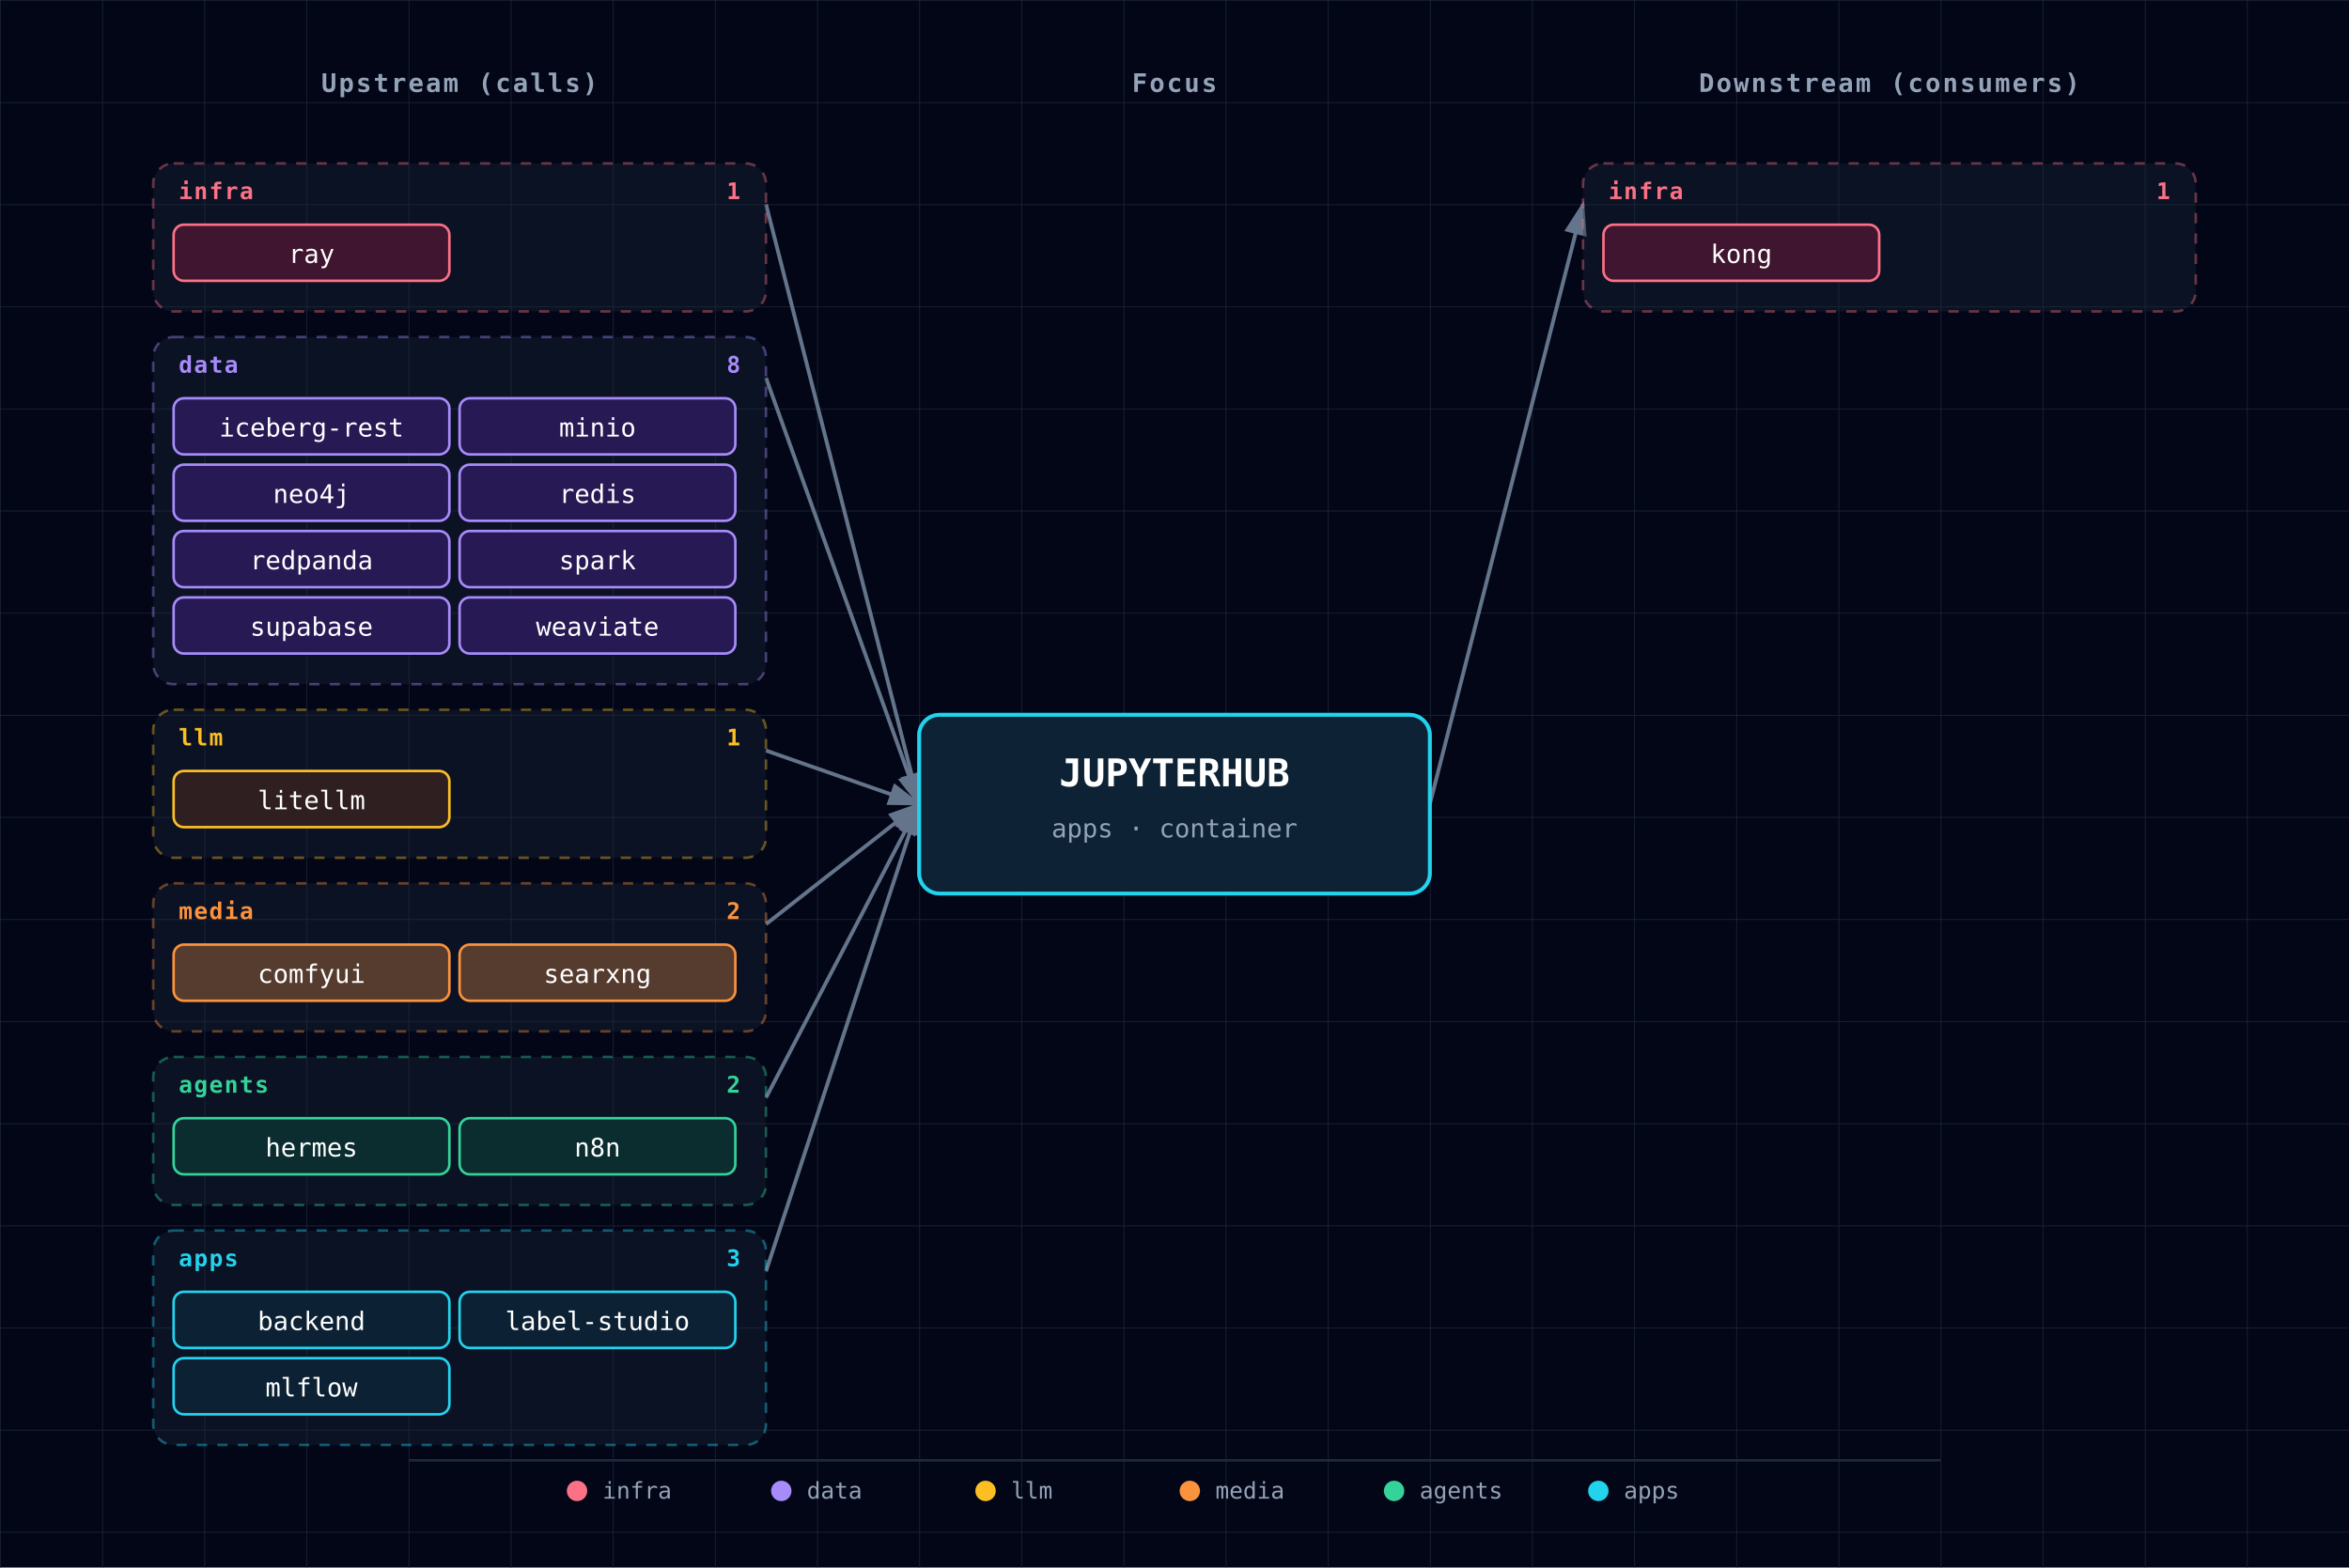
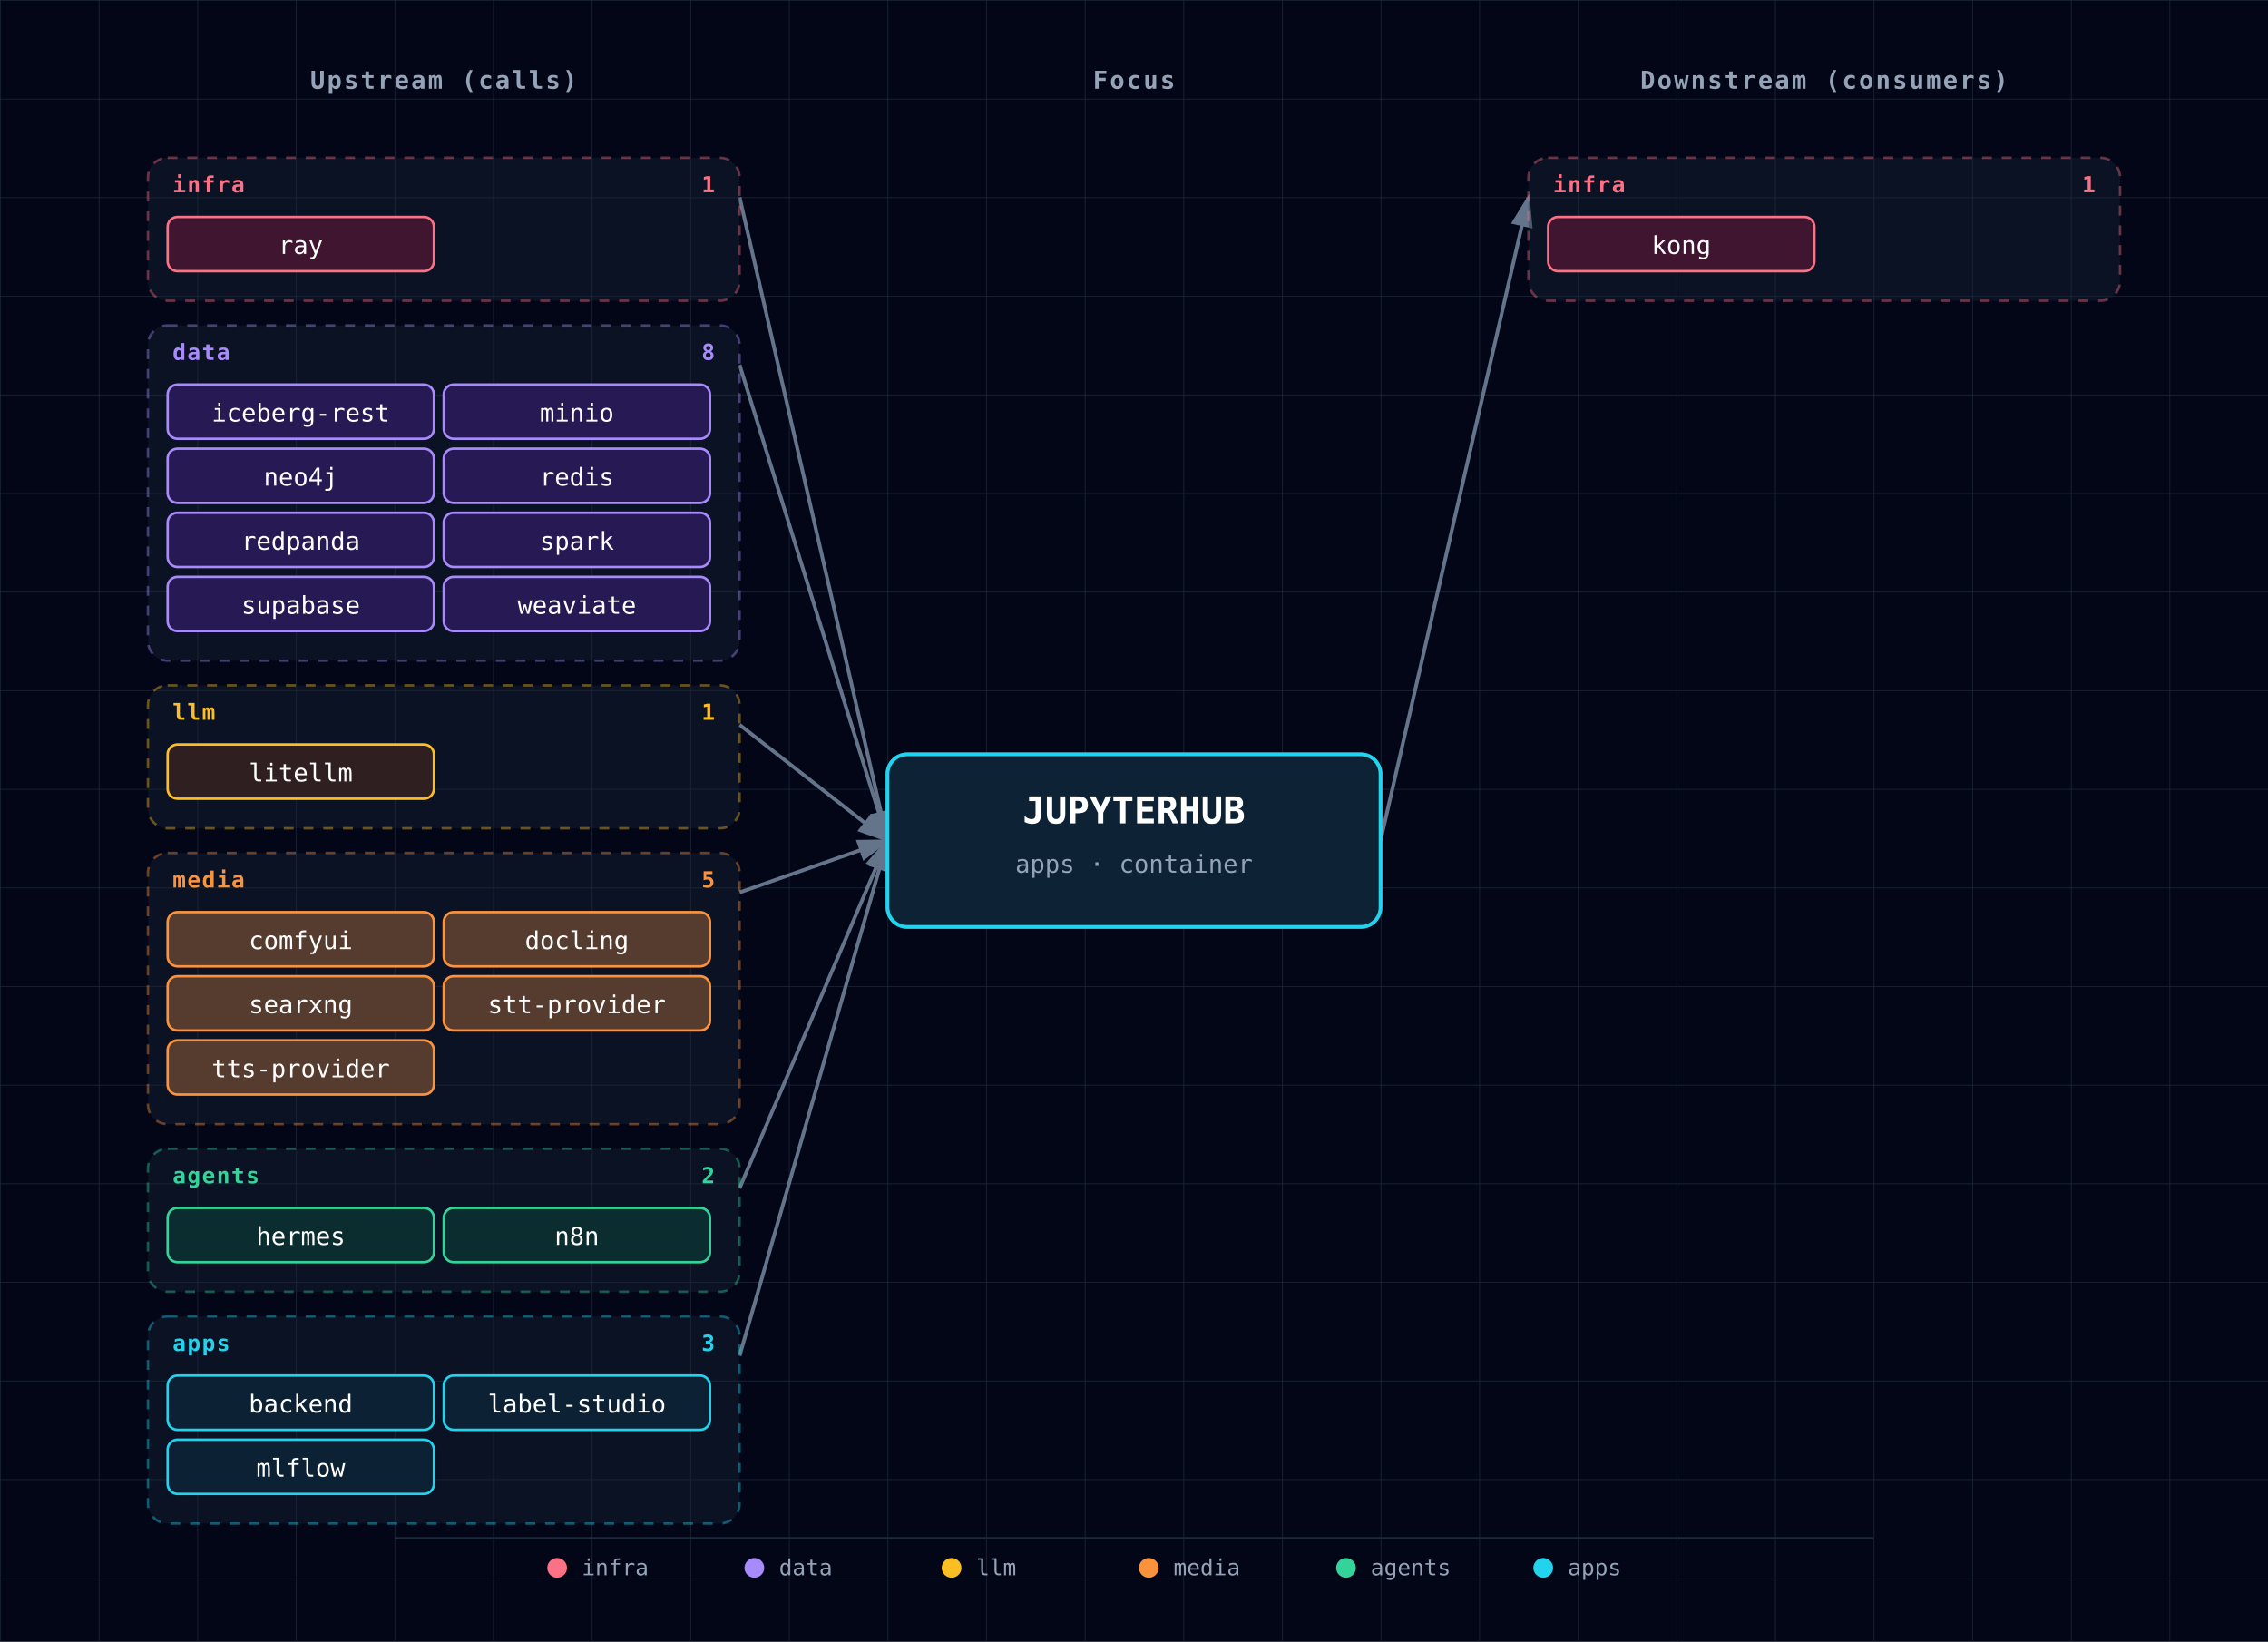
- <svg xmlns="http://www.w3.org/2000/svg" viewBox="0 0 920 614" font-family="'JetBrains Mono', 'Fira Code', Menlo, Consolas, monospace">
+ <svg xmlns="http://www.w3.org/2000/svg" viewBox="0 0 920 666" font-family="'JetBrains Mono', 'Fira Code', Menlo, Consolas, monospace">
  <defs>
    <pattern id="grid" width="40" height="40" patternUnits="userSpaceOnUse">
      <path d="M 40 0 L 0 0 0 40" fill="none" stroke="#1e293b" stroke-width="0.5" />
    </pattern>
    <marker id="arrowhead" markerWidth="9" markerHeight="6" refX="8" refY="3" orient="auto">
      <polygon points="0 0, 9 3, 0 6" fill="#64748b" />
    </marker>
    <filter id="focus-glow" x="-50%" y="-50%" width="200%" height="200%">
      <feGaussianBlur in="SourceAlpha" stdDeviation="6" />
      <feFlood flood-color="#22d3ee" flood-opacity="0.6" />
      <feComposite in2="SourceAlpha" operator="in" />
      <feMerge>
        <feMergeNode />
        <feMergeNode in="SourceGraphic" />
      </feMerge>
    </filter>
  </defs>
-   <rect width="920" height="614" fill="#020617" />
-   <rect width="920" height="614" fill="url(#grid)" />
+   <rect width="920" height="666" fill="#020617" />
+   <rect width="920" height="666" fill="url(#grid)" />
  <text x="180" y="36" fill="#94a3b8" font-size="10" font-weight="600" text-anchor="middle" letter-spacing="0.08em">Upstream (calls)</text>
  <text x="460" y="36" fill="#94a3b8" font-size="10" font-weight="600" text-anchor="middle" letter-spacing="0.08em">Focus</text>
  <text x="740" y="36" fill="#94a3b8" font-size="10" font-weight="600" text-anchor="middle" letter-spacing="0.08em">Downstream (consumers)</text>
-   <line x1="300" y1="80" x2="360" y2="315" stroke="#64748b" stroke-width="1.5" marker-end="url(#arrowhead)" />
-   <line x1="300" y1="148" x2="360" y2="315" stroke="#64748b" stroke-width="1.5" marker-end="url(#arrowhead)" />
-   <line x1="300" y1="294" x2="360" y2="315" stroke="#64748b" stroke-width="1.5" marker-end="url(#arrowhead)" />
-   <line x1="300" y1="362" x2="360" y2="315" stroke="#64748b" stroke-width="1.5" marker-end="url(#arrowhead)" />
-   <line x1="300" y1="430" x2="360" y2="315" stroke="#64748b" stroke-width="1.5" marker-end="url(#arrowhead)" />
-   <line x1="300" y1="498" x2="360" y2="315" stroke="#64748b" stroke-width="1.5" marker-end="url(#arrowhead)" />
-   <line x1="560" y1="315" x2="620" y2="80" stroke="#64748b" stroke-width="1.5" marker-end="url(#arrowhead)" />
+   <line x1="300" y1="80" x2="360" y2="341" stroke="#64748b" stroke-width="1.5" marker-end="url(#arrowhead)" />
+   <line x1="300" y1="148" x2="360" y2="341" stroke="#64748b" stroke-width="1.5" marker-end="url(#arrowhead)" />
+   <line x1="300" y1="294" x2="360" y2="341" stroke="#64748b" stroke-width="1.5" marker-end="url(#arrowhead)" />
+   <line x1="300" y1="362" x2="360" y2="341" stroke="#64748b" stroke-width="1.5" marker-end="url(#arrowhead)" />
+   <line x1="300" y1="482" x2="360" y2="341" stroke="#64748b" stroke-width="1.5" marker-end="url(#arrowhead)" />
+   <line x1="300" y1="550" x2="360" y2="341" stroke="#64748b" stroke-width="1.5" marker-end="url(#arrowhead)" />
+   <line x1="560" y1="341" x2="620" y2="80" stroke="#64748b" stroke-width="1.5" marker-end="url(#arrowhead)" />
  <g>
    <g class="cluster">
      <rect x="60" y="64" width="240" height="58" rx="8" fill="rgba(30,41,59,0.35)" stroke="#fb7185" stroke-width="1" stroke-dasharray="4,4" stroke-opacity="0.4" />
      <text x="70" y="78" fill="#fb7185" font-size="9" font-weight="700" text-anchor="start" style="letter-spacing:0.06em;text-transform:uppercase;">infra</text>
      <text x="290" y="78" fill="#fb7185" font-size="9" font-weight="600" text-anchor="end">1</text>
    </g>
    <g>
      <rect x="68" y="88" width="108" height="22" rx="4" fill="#0f172a" />
      <rect x="68" y="88" width="108" height="22" rx="4" fill="rgba(136, 19, 55, 0.4)" stroke="#fb7185" stroke-width="1" />
      <text x="122" y="103" fill="white" font-size="10" text-anchor="middle">ray</text>
    </g>
    <g class="cluster">
      <rect x="60" y="132" width="240" height="136" rx="8" fill="rgba(30,41,59,0.35)" stroke="#a78bfa" stroke-width="1" stroke-dasharray="4,4" stroke-opacity="0.4" />
      <text x="70" y="146" fill="#a78bfa" font-size="9" font-weight="700" text-anchor="start" style="letter-spacing:0.06em;text-transform:uppercase;">data</text>
      <text x="290" y="146" fill="#a78bfa" font-size="9" font-weight="600" text-anchor="end">8</text>
    </g>
    <g>
      <rect x="68" y="156" width="108" height="22" rx="4" fill="#0f172a" />
      <rect x="68" y="156" width="108" height="22" rx="4" fill="rgba(76, 29, 149, 0.4)" stroke="#a78bfa" stroke-width="1" />
      <text x="122" y="171" fill="white" font-size="10" text-anchor="middle">iceberg-rest</text>
    </g>
    <g>
      <rect x="180" y="156" width="108" height="22" rx="4" fill="#0f172a" />
      <rect x="180" y="156" width="108" height="22" rx="4" fill="rgba(76, 29, 149, 0.4)" stroke="#a78bfa" stroke-width="1" />
      <text x="234" y="171" fill="white" font-size="10" text-anchor="middle">minio</text>
    </g>
    <g>
      <rect x="68" y="182" width="108" height="22" rx="4" fill="#0f172a" />
      <rect x="68" y="182" width="108" height="22" rx="4" fill="rgba(76, 29, 149, 0.4)" stroke="#a78bfa" stroke-width="1" />
      <text x="122" y="197" fill="white" font-size="10" text-anchor="middle">neo4j</text>
    </g>
    <g>
      <rect x="180" y="182" width="108" height="22" rx="4" fill="#0f172a" />
      <rect x="180" y="182" width="108" height="22" rx="4" fill="rgba(76, 29, 149, 0.4)" stroke="#a78bfa" stroke-width="1" />
      <text x="234" y="197" fill="white" font-size="10" text-anchor="middle">redis</text>
    </g>
    <g>
      <rect x="68" y="208" width="108" height="22" rx="4" fill="#0f172a" />
      <rect x="68" y="208" width="108" height="22" rx="4" fill="rgba(76, 29, 149, 0.4)" stroke="#a78bfa" stroke-width="1" />
      <text x="122" y="223" fill="white" font-size="10" text-anchor="middle">redpanda</text>
    </g>
    <g>
      <rect x="180" y="208" width="108" height="22" rx="4" fill="#0f172a" />
      <rect x="180" y="208" width="108" height="22" rx="4" fill="rgba(76, 29, 149, 0.4)" stroke="#a78bfa" stroke-width="1" />
      <text x="234" y="223" fill="white" font-size="10" text-anchor="middle">spark</text>
    </g>
    <g>
      <rect x="68" y="234" width="108" height="22" rx="4" fill="#0f172a" />
      <rect x="68" y="234" width="108" height="22" rx="4" fill="rgba(76, 29, 149, 0.4)" stroke="#a78bfa" stroke-width="1" />
      <text x="122" y="249" fill="white" font-size="10" text-anchor="middle">supabase</text>
    </g>
    <g>
      <rect x="180" y="234" width="108" height="22" rx="4" fill="#0f172a" />
      <rect x="180" y="234" width="108" height="22" rx="4" fill="rgba(76, 29, 149, 0.4)" stroke="#a78bfa" stroke-width="1" />
      <text x="234" y="249" fill="white" font-size="10" text-anchor="middle">weaviate</text>
    </g>
    <g class="cluster">
      <rect x="60" y="278" width="240" height="58" rx="8" fill="rgba(30,41,59,0.35)" stroke="#fbbf24" stroke-width="1" stroke-dasharray="4,4" stroke-opacity="0.4" />
      <text x="70" y="292" fill="#fbbf24" font-size="9" font-weight="700" text-anchor="start" style="letter-spacing:0.06em;text-transform:uppercase;">llm</text>
      <text x="290" y="292" fill="#fbbf24" font-size="9" font-weight="600" text-anchor="end">1</text>
    </g>
    <g>
      <rect x="68" y="302" width="108" height="22" rx="4" fill="#0f172a" />
      <rect x="68" y="302" width="108" height="22" rx="4" fill="rgba(120, 53, 15, 0.3)" stroke="#fbbf24" stroke-width="1" />
      <text x="122" y="317" fill="white" font-size="10" text-anchor="middle">litellm</text>
    </g>
    <g class="cluster">
-       <rect x="60" y="346" width="240" height="58" rx="8" fill="rgba(30,41,59,0.35)" stroke="#fb923c" stroke-width="1" stroke-dasharray="4,4" stroke-opacity="0.4" />
+       <rect x="60" y="346" width="240" height="110" rx="8" fill="rgba(30,41,59,0.35)" stroke="#fb923c" stroke-width="1" stroke-dasharray="4,4" stroke-opacity="0.4" />
      <text x="70" y="360" fill="#fb923c" font-size="9" font-weight="700" text-anchor="start" style="letter-spacing:0.06em;text-transform:uppercase;">media</text>
-       <text x="290" y="360" fill="#fb923c" font-size="9" font-weight="600" text-anchor="end">2</text>
+       <text x="290" y="360" fill="#fb923c" font-size="9" font-weight="600" text-anchor="end">5</text>
    </g>
    <g>
      <rect x="68" y="370" width="108" height="22" rx="4" fill="#0f172a" />
      <rect x="68" y="370" width="108" height="22" rx="4" fill="rgba(251, 146, 60, 0.3)" stroke="#fb923c" stroke-width="1" />
      <text x="122" y="385" fill="white" font-size="10" text-anchor="middle">comfyui</text>
    </g>
    <g>
      <rect x="180" y="370" width="108" height="22" rx="4" fill="#0f172a" />
      <rect x="180" y="370" width="108" height="22" rx="4" fill="rgba(251, 146, 60, 0.3)" stroke="#fb923c" stroke-width="1" />
-       <text x="234" y="385" fill="white" font-size="10" text-anchor="middle">searxng</text>
+       <text x="234" y="385" fill="white" font-size="10" text-anchor="middle">docling</text>
+     </g>
+     <g>
+       <rect x="68" y="396" width="108" height="22" rx="4" fill="#0f172a" />
+       <rect x="68" y="396" width="108" height="22" rx="4" fill="rgba(251, 146, 60, 0.3)" stroke="#fb923c" stroke-width="1" />
+       <text x="122" y="411" fill="white" font-size="10" text-anchor="middle">searxng</text>
+     </g>
+     <g>
+       <rect x="180" y="396" width="108" height="22" rx="4" fill="#0f172a" />
+       <rect x="180" y="396" width="108" height="22" rx="4" fill="rgba(251, 146, 60, 0.3)" stroke="#fb923c" stroke-width="1" />
+       <text x="234" y="411" fill="white" font-size="10" text-anchor="middle">stt-provider</text>
+     </g>
+     <g>
+       <rect x="68" y="422" width="108" height="22" rx="4" fill="#0f172a" />
+       <rect x="68" y="422" width="108" height="22" rx="4" fill="rgba(251, 146, 60, 0.3)" stroke="#fb923c" stroke-width="1" />
+       <text x="122" y="437" fill="white" font-size="10" text-anchor="middle">tts-provider</text>
    </g>
    <g class="cluster">
-       <rect x="60" y="414" width="240" height="58" rx="8" fill="rgba(30,41,59,0.35)" stroke="#34d399" stroke-width="1" stroke-dasharray="4,4" stroke-opacity="0.4" />
-       <text x="70" y="428" fill="#34d399" font-size="9" font-weight="700" text-anchor="start" style="letter-spacing:0.06em;text-transform:uppercase;">agents</text>
-       <text x="290" y="428" fill="#34d399" font-size="9" font-weight="600" text-anchor="end">2</text>
+       <rect x="60" y="466" width="240" height="58" rx="8" fill="rgba(30,41,59,0.35)" stroke="#34d399" stroke-width="1" stroke-dasharray="4,4" stroke-opacity="0.4" />
+       <text x="70" y="480" fill="#34d399" font-size="9" font-weight="700" text-anchor="start" style="letter-spacing:0.06em;text-transform:uppercase;">agents</text>
+       <text x="290" y="480" fill="#34d399" font-size="9" font-weight="600" text-anchor="end">2</text>
    </g>
    <g>
-       <rect x="68" y="438" width="108" height="22" rx="4" fill="#0f172a" />
-       <rect x="68" y="438" width="108" height="22" rx="4" fill="rgba(6, 78, 59, 0.4)" stroke="#34d399" stroke-width="1" />
-       <text x="122" y="453" fill="white" font-size="10" text-anchor="middle">hermes</text>
+       <rect x="68" y="490" width="108" height="22" rx="4" fill="#0f172a" />
+       <rect x="68" y="490" width="108" height="22" rx="4" fill="rgba(6, 78, 59, 0.4)" stroke="#34d399" stroke-width="1" />
+       <text x="122" y="505" fill="white" font-size="10" text-anchor="middle">hermes</text>
    </g>
    <g>
-       <rect x="180" y="438" width="108" height="22" rx="4" fill="#0f172a" />
-       <rect x="180" y="438" width="108" height="22" rx="4" fill="rgba(6, 78, 59, 0.4)" stroke="#34d399" stroke-width="1" />
-       <text x="234" y="453" fill="white" font-size="10" text-anchor="middle">n8n</text>
+       <rect x="180" y="490" width="108" height="22" rx="4" fill="#0f172a" />
+       <rect x="180" y="490" width="108" height="22" rx="4" fill="rgba(6, 78, 59, 0.4)" stroke="#34d399" stroke-width="1" />
+       <text x="234" y="505" fill="white" font-size="10" text-anchor="middle">n8n</text>
    </g>
    <g class="cluster">
-       <rect x="60" y="482" width="240" height="84" rx="8" fill="rgba(30,41,59,0.35)" stroke="#22d3ee" stroke-width="1" stroke-dasharray="4,4" stroke-opacity="0.4" />
-       <text x="70" y="496" fill="#22d3ee" font-size="9" font-weight="700" text-anchor="start" style="letter-spacing:0.06em;text-transform:uppercase;">apps</text>
-       <text x="290" y="496" fill="#22d3ee" font-size="9" font-weight="600" text-anchor="end">3</text>
+       <rect x="60" y="534" width="240" height="84" rx="8" fill="rgba(30,41,59,0.35)" stroke="#22d3ee" stroke-width="1" stroke-dasharray="4,4" stroke-opacity="0.4" />
+       <text x="70" y="548" fill="#22d3ee" font-size="9" font-weight="700" text-anchor="start" style="letter-spacing:0.06em;text-transform:uppercase;">apps</text>
+       <text x="290" y="548" fill="#22d3ee" font-size="9" font-weight="600" text-anchor="end">3</text>
    </g>
    <g>
-       <rect x="68" y="506" width="108" height="22" rx="4" fill="#0f172a" />
-       <rect x="68" y="506" width="108" height="22" rx="4" fill="rgba(8, 51, 68, 0.4)" stroke="#22d3ee" stroke-width="1" />
-       <text x="122" y="521" fill="white" font-size="10" text-anchor="middle">backend</text>
+       <rect x="68" y="558" width="108" height="22" rx="4" fill="#0f172a" />
+       <rect x="68" y="558" width="108" height="22" rx="4" fill="rgba(8, 51, 68, 0.4)" stroke="#22d3ee" stroke-width="1" />
+       <text x="122" y="573" fill="white" font-size="10" text-anchor="middle">backend</text>
    </g>
    <g>
-       <rect x="180" y="506" width="108" height="22" rx="4" fill="#0f172a" />
-       <rect x="180" y="506" width="108" height="22" rx="4" fill="rgba(8, 51, 68, 0.4)" stroke="#22d3ee" stroke-width="1" />
-       <text x="234" y="521" fill="white" font-size="10" text-anchor="middle">label-studio</text>
+       <rect x="180" y="558" width="108" height="22" rx="4" fill="#0f172a" />
+       <rect x="180" y="558" width="108" height="22" rx="4" fill="rgba(8, 51, 68, 0.4)" stroke="#22d3ee" stroke-width="1" />
+       <text x="234" y="573" fill="white" font-size="10" text-anchor="middle">label-studio</text>
    </g>
    <g>
-       <rect x="68" y="532" width="108" height="22" rx="4" fill="#0f172a" />
-       <rect x="68" y="532" width="108" height="22" rx="4" fill="rgba(8, 51, 68, 0.4)" stroke="#22d3ee" stroke-width="1" />
-       <text x="122" y="547" fill="white" font-size="10" text-anchor="middle">mlflow</text>
+       <rect x="68" y="584" width="108" height="22" rx="4" fill="#0f172a" />
+       <rect x="68" y="584" width="108" height="22" rx="4" fill="rgba(8, 51, 68, 0.4)" stroke="#22d3ee" stroke-width="1" />
+       <text x="122" y="599" fill="white" font-size="10" text-anchor="middle">mlflow</text>
    </g>
  </g>
  <g>
    <g class="cluster">
      <rect x="620" y="64" width="240" height="58" rx="8" fill="rgba(30,41,59,0.35)" stroke="#fb7185" stroke-width="1" stroke-dasharray="4,4" stroke-opacity="0.4" />
      <text x="630" y="78" fill="#fb7185" font-size="9" font-weight="700" text-anchor="start" style="letter-spacing:0.06em;text-transform:uppercase;">infra</text>
      <text x="850" y="78" fill="#fb7185" font-size="9" font-weight="600" text-anchor="end">1</text>
    </g>
    <g>
      <rect x="628" y="88" width="108" height="22" rx="4" fill="#0f172a" />
      <rect x="628" y="88" width="108" height="22" rx="4" fill="rgba(136, 19, 55, 0.4)" stroke="#fb7185" stroke-width="1" />
      <text x="682" y="103" fill="white" font-size="10" text-anchor="middle">kong</text>
    </g>
  </g>
  <g class="focus" filter="url(#focus-glow)">
-     <rect x="360" y="280" width="200" height="70" rx="8" fill="#0f172a" />
-     <rect x="360" y="280" width="200" height="70" rx="8" fill="rgba(8, 51, 68, 0.4)" stroke="#22d3ee" stroke-width="1.5" />
-     <text x="460" y="308" fill="white" font-size="15" font-weight="700" text-anchor="middle">JUPYTERHUB</text>
-     <text x="460" y="328" fill="#94a3b8" font-size="10" text-anchor="middle">apps · container</text>
+     <rect x="360" y="306" width="200" height="70" rx="8" fill="#0f172a" />
+     <rect x="360" y="306" width="200" height="70" rx="8" fill="rgba(8, 51, 68, 0.4)" stroke="#22d3ee" stroke-width="1.5" />
+     <text x="460" y="334" fill="white" font-size="15" font-weight="700" text-anchor="middle">JUPYTERHUB</text>
+     <text x="460" y="354" fill="#94a3b8" font-size="10" text-anchor="middle">apps · container</text>
  </g>
  <g class="legend">
-     <line x1="160" y1="572" x2="760" y2="572" stroke="#1e293b" stroke-width="1" />
-     <circle cx="226" cy="584" r="4" fill="#fb7185" />
-     <text x="236" y="587" fill="#94a3b8" font-size="9" font-weight="400" text-anchor="start">infra</text>
-     <circle cx="306" cy="584" r="4" fill="#a78bfa" />
-     <text x="316" y="587" fill="#94a3b8" font-size="9" font-weight="400" text-anchor="start">data</text>
-     <circle cx="386" cy="584" r="4" fill="#fbbf24" />
-     <text x="396" y="587" fill="#94a3b8" font-size="9" font-weight="400" text-anchor="start">llm</text>
-     <circle cx="466" cy="584" r="4" fill="#fb923c" />
-     <text x="476" y="587" fill="#94a3b8" font-size="9" font-weight="400" text-anchor="start">media</text>
-     <circle cx="546" cy="584" r="4" fill="#34d399" />
-     <text x="556" y="587" fill="#94a3b8" font-size="9" font-weight="400" text-anchor="start">agents</text>
-     <circle cx="626" cy="584" r="4" fill="#22d3ee" />
-     <text x="636" y="587" fill="#94a3b8" font-size="9" font-weight="400" text-anchor="start">apps</text>
+     <line x1="160" y1="624" x2="760" y2="624" stroke="#1e293b" stroke-width="1" />
+     <circle cx="226" cy="636" r="4" fill="#fb7185" />
+     <text x="236" y="639" fill="#94a3b8" font-size="9" font-weight="400" text-anchor="start">infra</text>
+     <circle cx="306" cy="636" r="4" fill="#a78bfa" />
+     <text x="316" y="639" fill="#94a3b8" font-size="9" font-weight="400" text-anchor="start">data</text>
+     <circle cx="386" cy="636" r="4" fill="#fbbf24" />
+     <text x="396" y="639" fill="#94a3b8" font-size="9" font-weight="400" text-anchor="start">llm</text>
+     <circle cx="466" cy="636" r="4" fill="#fb923c" />
+     <text x="476" y="639" fill="#94a3b8" font-size="9" font-weight="400" text-anchor="start">media</text>
+     <circle cx="546" cy="636" r="4" fill="#34d399" />
+     <text x="556" y="639" fill="#94a3b8" font-size="9" font-weight="400" text-anchor="start">agents</text>
+     <circle cx="626" cy="636" r="4" fill="#22d3ee" />
+     <text x="636" y="639" fill="#94a3b8" font-size="9" font-weight="400" text-anchor="start">apps</text>
  </g>
</svg>
